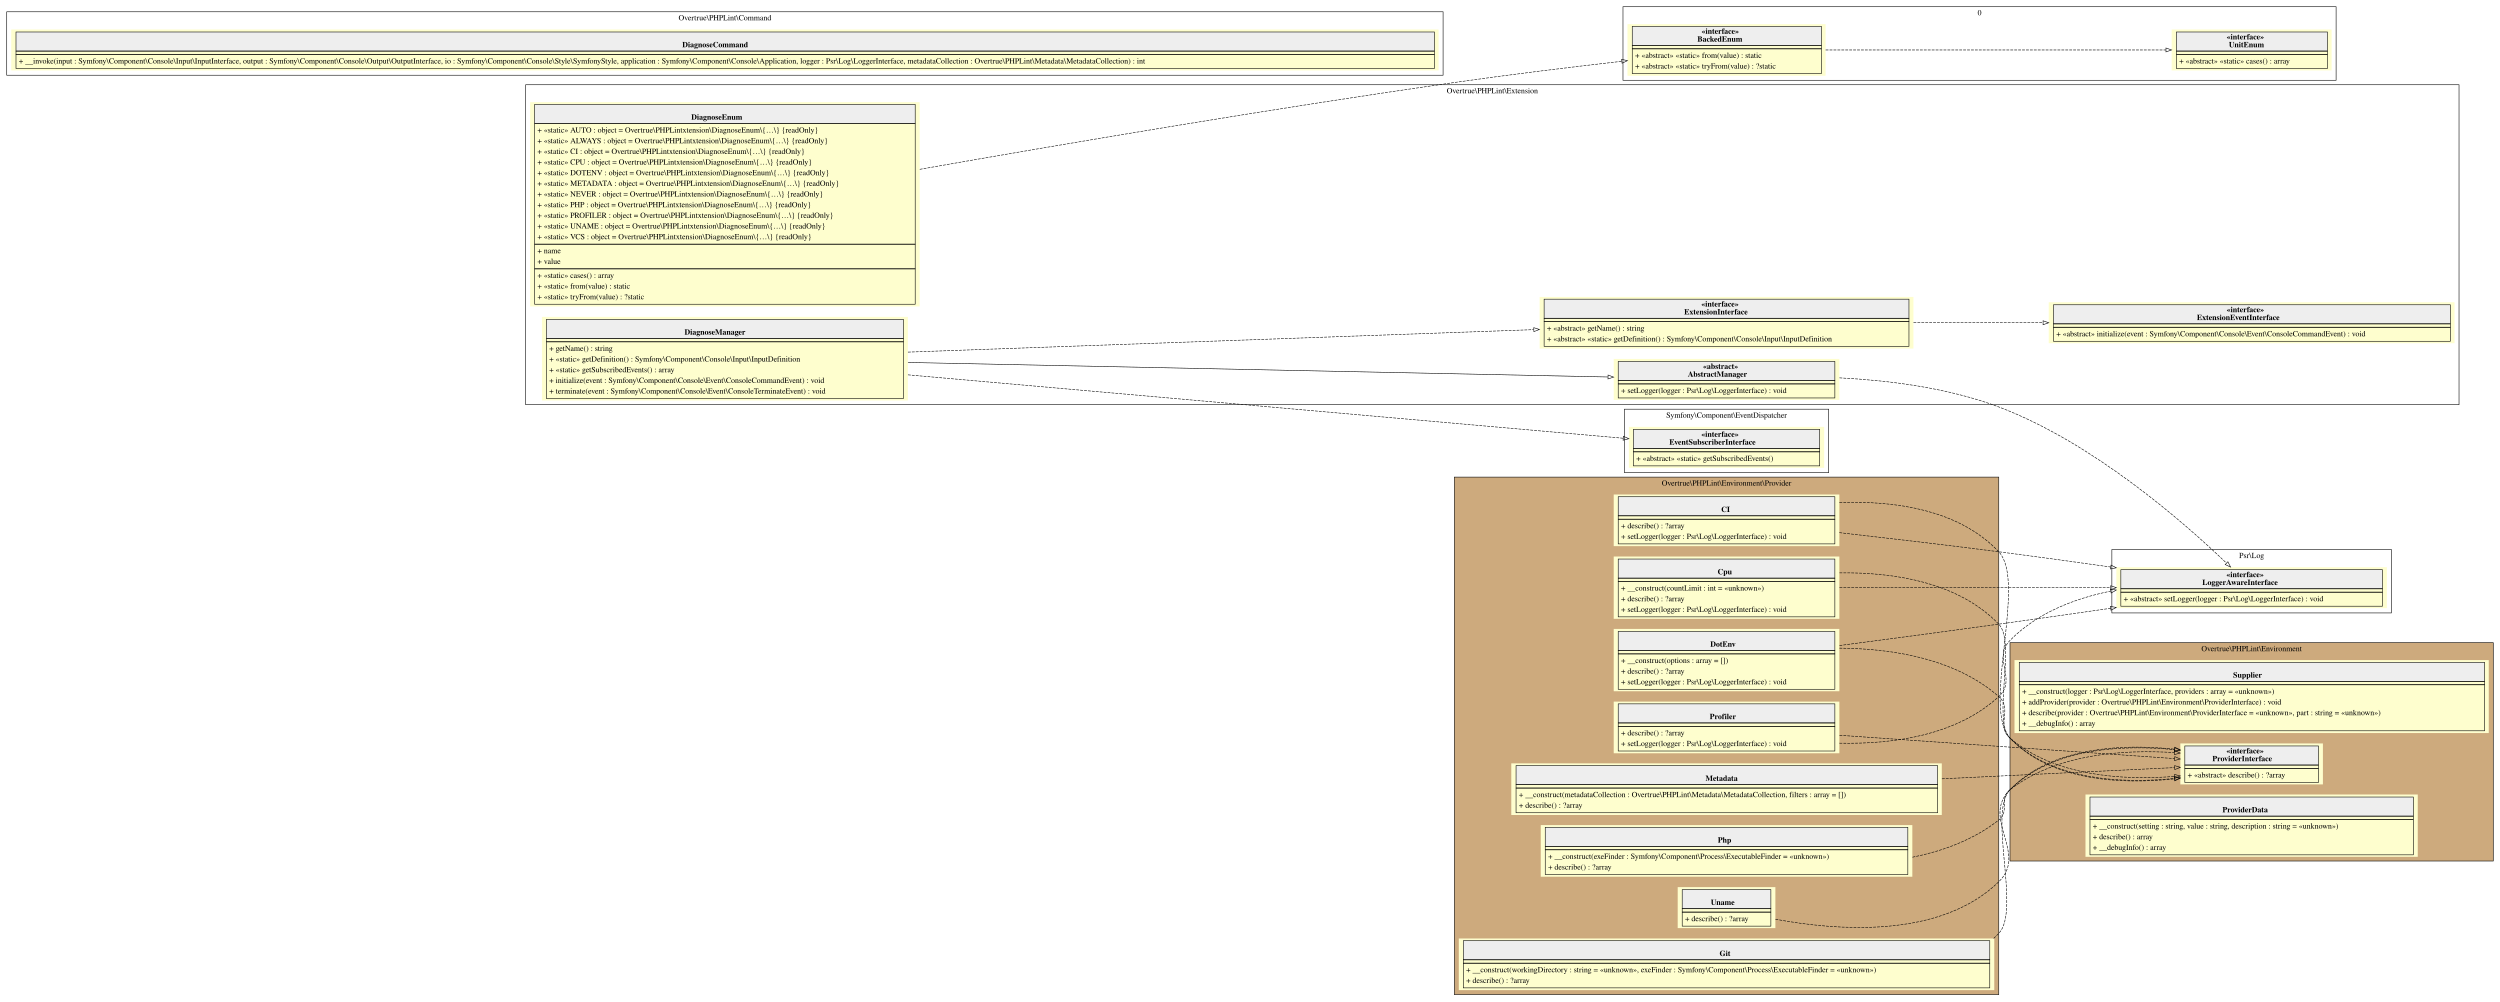
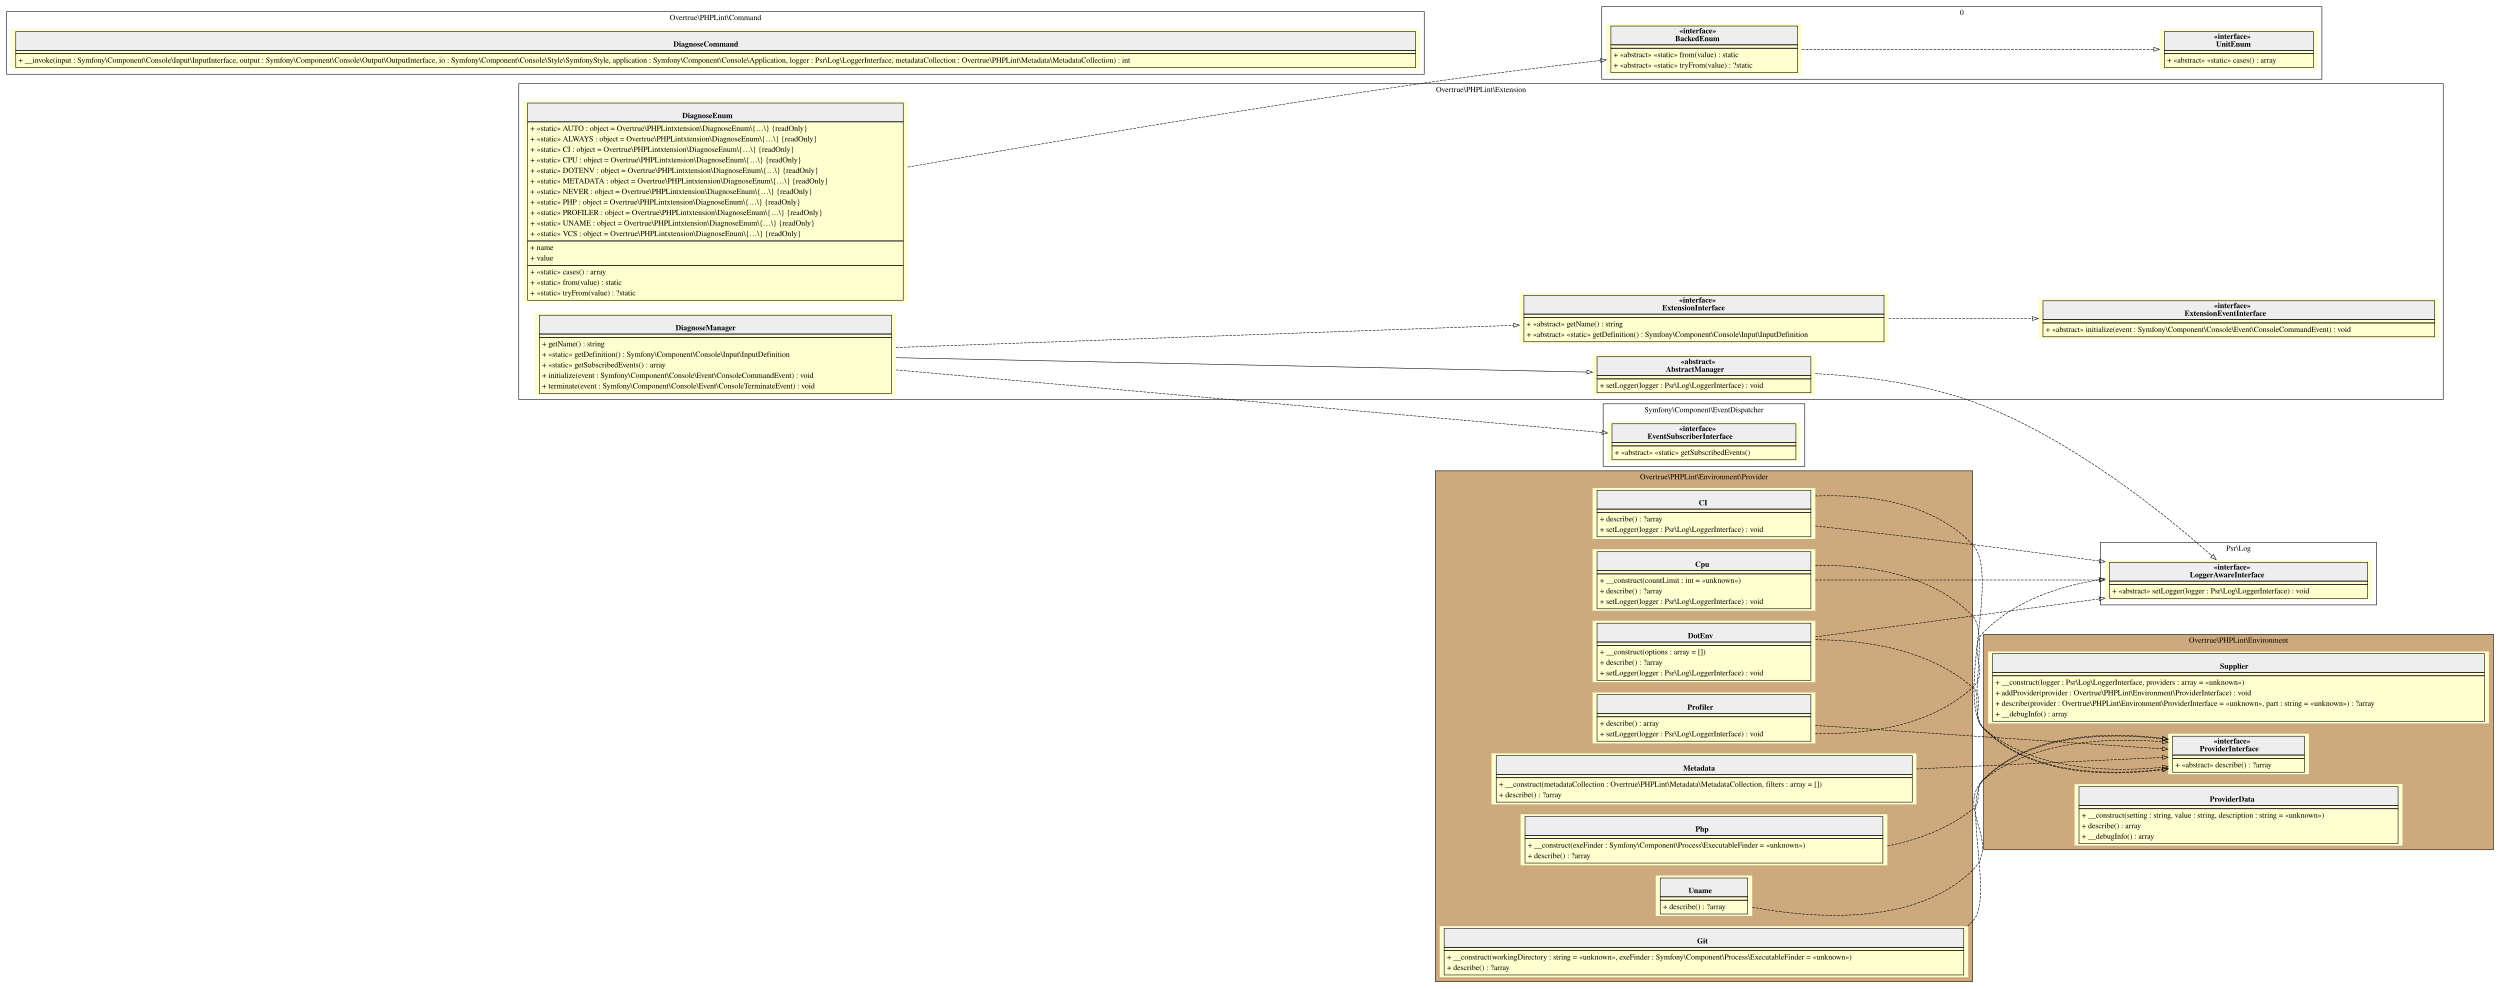
- <svg xmlns="http://www.w3.org/2000/svg" width="4454pt" height="1784pt" viewBox="0.00 0.00 4454.00 1784.00">
+ <svg xmlns="http://www.w3.org/2000/svg" width="4513pt" height="1784pt" viewBox="0.00 0.00 4513.00 1784.00">
  <g id="graph0" class="graph" transform="scale(1 1) rotate(0) translate(4 1780)">
    <g id="clust1" class="cluster">
-       <polygon fill="transparent" stroke="black" points="932.5,-1059 932.5,-1629 4377,-1629 4377,-1059 932.5,-1059" />
-       <text text-anchor="middle" x="2654.75" y="-1613.8" font-family="Times,serif" font-size="14.00">Overtrue\PHPLint\Extension</text>
+       <polygon fill="transparent" stroke="black" points="932.5,-1059 932.5,-1629 4406.5,-1629 4406.5,-1059 932.5,-1059" />
+       <text text-anchor="middle" x="2669.5" y="-1613.8" font-family="Times,serif" font-size="14.00">Overtrue\PHPLint\Extension</text>
    </g>
    <g id="clust2" class="cluster">
-       <polygon fill="transparent" stroke="black" points="3758.5,-688 3758.5,-801 4256.5,-801 4256.5,-688 3758.5,-688" />
-       <text text-anchor="middle" x="4007.5" y="-785.8" font-family="Times,serif" font-size="14.00">Psr\Log</text>
+       <polygon fill="transparent" stroke="black" points="3788,-688 3788,-801 4286,-801 4286,-688 3788,-688" />
+       <text text-anchor="middle" x="4037" y="-785.8" font-family="Times,serif" font-size="14.00">Psr\Log</text>
    </g>
    <g id="clust3" class="cluster">
      <polygon fill="transparent" stroke="black" points="2890,-938 2890,-1051 3254,-1051 3254,-938 2890,-938" />
      <text text-anchor="middle" x="3072" y="-1035.8" font-family="Times,serif" font-size="14.00">Symfony\Component\EventDispatcher</text>
    </g>
    <g id="clust4" class="cluster">
-       <polygon fill="transparent" stroke="black" points="2887.5,-1637 2887.5,-1768 4158,-1768 4158,-1637 2887.5,-1637" />
-       <text text-anchor="middle" x="3522.75" y="-1752.8" font-family="Times,serif" font-size="14.00">0</text>
+       <polygon fill="transparent" stroke="black" points="2887.5,-1637 2887.5,-1768 4187.5,-1768 4187.5,-1637 2887.5,-1637" />
+       <text text-anchor="middle" x="3537.5" y="-1752.8" font-family="Times,serif" font-size="14.00">0</text>
    </g>
    <g id="clust5" class="cluster">
      <polygon fill="transparent" stroke="black" points="8,-1646 8,-1759 2567,-1759 2567,-1646 8,-1646" />
      <text text-anchor="middle" x="1287.5" y="-1743.8" font-family="Times,serif" font-size="14.00">Overtrue\PHPLint\Command</text>
    </g>
    <g id="clust6" class="cluster">
-       <polygon fill="#cdaa7d" stroke="black" points="3577,-246 3577,-635 4438,-635 4438,-246 3577,-246" />
-       <text text-anchor="middle" x="4007.5" y="-619.8" font-family="Times,serif" font-size="14.00">Overtrue\PHPLint\Environment</text>
+       <polygon fill="#cdaa7d" stroke="black" points="3577,-246 3577,-635 4497,-635 4497,-246 3577,-246" />
+       <text text-anchor="middle" x="4037" y="-619.8" font-family="Times,serif" font-size="14.00">Overtrue\PHPLint\Environment</text>
    </g>
    <g id="clust7" class="cluster">
      <polygon fill="#cdaa7d" stroke="black" points="2587,-8 2587,-930 3557,-930 3557,-8 2587,-8" />
      <text text-anchor="middle" x="3072" y="-914.8" font-family="Times,serif" font-size="14.00">Overtrue\PHPLint\Environment\Provider</text>
    </g>
    <g id="node1" class="node">
      <polygon fill="#fefece" stroke="transparent" points="1613.5,-1215.5 961.5,-1215.5 961.5,-1066.5 1613.5,-1066.5 1613.5,-1215.5" />
      <polygon fill="#eeeeee" stroke="transparent" points="969.5,-1177 969.5,-1211 1605.5,-1211 1605.5,-1177 969.5,-1177" />
      <polygon fill="none" stroke="black" points="969.5,-1177 969.5,-1211 1605.5,-1211 1605.5,-1177 969.5,-1177" />
      <text text-anchor="start" x="1215.5" y="-1183.8" font-family="Times,serif" font-weight="bold" font-size="14.00">DiagnoseManager</text>
      <polygon fill="none" stroke="black" points="969.5,-1171 969.5,-1177 1605.5,-1177 1605.5,-1171 969.5,-1171" />
      <polygon fill="none" stroke="black" points="969.5,-1070 969.5,-1171 1605.5,-1171 1605.5,-1070 969.5,-1070" />
      <text text-anchor="start" x="974.5" y="-1154.8" font-family="Times,serif" font-size="14.00">+ getName() : string</text>
      <text text-anchor="start" x="974.5" y="-1135.8" font-family="Times,serif" font-size="14.00">+ «static» getDefinition() : Symfony\Component\Console\Input\InputDefinition</text>
      <text text-anchor="start" x="974.5" y="-1116.8" font-family="Times,serif" font-size="14.00">+ «static» getSubscribedEvents() : array</text>
      <text text-anchor="start" x="974.5" y="-1097.8" font-family="Times,serif" font-size="14.00">+ initialize(event : Symfony\Component\Console\Event\ConsoleCommandEvent) : void</text>
      <text text-anchor="start" x="974.5" y="-1078.8" font-family="Times,serif" font-size="14.00">+ terminate(event : Symfony\Component\Console\Event\ConsoleTerminateEvent) : void</text>
    </g>
    <g id="node2" class="node">
      <polygon fill="#fefece" stroke="transparent" points="3273,-1140.5 2871,-1140.5 2871,-1067.5 3273,-1067.5 3273,-1140.5" />
      <polygon fill="#eeeeee" stroke="transparent" points="2879,-1102 2879,-1136 3265,-1136 3265,-1102 2879,-1102" />
      <polygon fill="none" stroke="black" points="2879,-1102 2879,-1136 3265,-1136 3265,-1102 2879,-1102" />
      <text text-anchor="start" x="3030" y="-1122.8" font-family="Times,serif" font-weight="bold" font-size="14.00">«abstract»</text>
      <text text-anchor="start" x="3003" y="-1108.8" font-family="Times,serif" font-weight="bold" font-size="14.00">AbstractManager</text>
      <polygon fill="none" stroke="black" points="2879,-1096 2879,-1102 3265,-1102 3265,-1096 2879,-1096" />
      <polygon fill="none" stroke="black" points="2879,-1071 2879,-1096 3265,-1096 3265,-1071 2879,-1071" />
      <text text-anchor="start" x="2884" y="-1079.8" font-family="Times,serif" font-size="14.00">+ setLogger(logger : Psr\Log\LoggerInterface) : void</text>
    </g>
    <g id="edge2" class="edge">
      <path fill="none" stroke="black" d="M1613.62,-1134.25C1976.32,-1126.72 2552.45,-1114.76 2860.47,-1108.37" />
      <polygon fill="none" stroke="black" points="2860.93,-1111.86 2870.86,-1108.15 2860.79,-1104.86 2860.93,-1111.86" />
    </g>
    <g id="node3" class="node">
      <polygon fill="#fefece" stroke="transparent" points="3405,-1251 2739,-1251 2739,-1159 3405,-1159 3405,-1251" />
      <polygon fill="#eeeeee" stroke="transparent" points="2747,-1213 2747,-1247 3397,-1247 3397,-1213 2747,-1213" />
      <polygon fill="none" stroke="black" points="2747,-1213 2747,-1247 3397,-1247 3397,-1213 2747,-1213" />
      <text text-anchor="start" x="3027" y="-1233.8" font-family="Times,serif" font-weight="bold" font-size="14.00">«interface»</text>
      <text text-anchor="start" x="2996.5" y="-1219.8" font-family="Times,serif" font-weight="bold" font-size="14.00">ExtensionInterface</text>
      <polygon fill="none" stroke="black" points="2747,-1207 2747,-1213 3397,-1213 3397,-1207 2747,-1207" />
      <polygon fill="none" stroke="black" points="2747,-1163 2747,-1207 3397,-1207 3397,-1163 2747,-1163" />
      <text text-anchor="start" x="2752" y="-1190.8" font-family="Times,serif" font-size="14.00">+ «abstract» getName() : string</text>
      <text text-anchor="start" x="2752" y="-1171.8" font-family="Times,serif" font-size="14.00">+ «abstract» «static» getDefinition() : Symfony\Component\Console\Input\InputDefinition</text>
    </g>
    <g id="edge4" class="edge">
      <path fill="none" stroke="black" stroke-dasharray="5,2" d="M1613.62,-1152.67C1929.31,-1164.01 2406.68,-1181.15 2728.23,-1192.69" />
      <polygon fill="none" stroke="black" points="2728.53,-1196.21 2738.65,-1193.07 2728.78,-1189.21 2728.53,-1196.21" />
    </g>
    <g id="node7" class="node">
      <polygon fill="#fefece" stroke="transparent" points="3246,-1019.5 2898,-1019.5 2898,-946.5 3246,-946.5 3246,-1019.5" />
      <polygon fill="#eeeeee" stroke="transparent" points="2906,-981 2906,-1015 3238,-1015 3238,-981 2906,-981" />
      <polygon fill="none" stroke="black" points="2906,-981 2906,-1015 3238,-1015 3238,-981 2906,-981" />
      <text text-anchor="start" x="3027" y="-1001.8" font-family="Times,serif" font-weight="bold" font-size="14.00">«interface»</text>
      <text text-anchor="start" x="2970" y="-987.8" font-family="Times,serif" font-weight="bold" font-size="14.00">EventSubscriberInterface</text>
      <polygon fill="none" stroke="black" points="2906,-975 2906,-981 3238,-981 3238,-975 2906,-975" />
      <polygon fill="none" stroke="black" points="2906,-950 2906,-975 3238,-975 3238,-950 2906,-950" />
      <text text-anchor="start" x="2911" y="-958.8" font-family="Times,serif" font-size="14.00">+ «abstract» «static» getSubscribedEvents()</text>
    </g>
    <g id="edge5" class="edge">
      <path fill="none" stroke="black" stroke-dasharray="5,2" d="M1613.62,-1112.18C1987.37,-1079.05 2587.75,-1025.84 2887.85,-999.23" />
      <polygon fill="none" stroke="black" points="2888.31,-1002.71 2897.96,-998.34 2887.69,-995.73 2888.31,-1002.71" />
    </g>
    <g id="node6" class="node">
-       <polygon fill="#fefece" stroke="transparent" points="4248.5,-769.5 3766.5,-769.5 3766.5,-696.5 4248.5,-696.5 4248.5,-769.5" />
-       <polygon fill="#eeeeee" stroke="transparent" points="3774.5,-731 3774.5,-765 4240.5,-765 4240.5,-731 3774.5,-731" />
-       <polygon fill="none" stroke="black" points="3774.5,-731 3774.5,-765 4240.5,-765 4240.5,-731 3774.5,-731" />
-       <text text-anchor="start" x="3962.5" y="-751.8" font-family="Times,serif" font-weight="bold" font-size="14.00">«interface»</text>
-       <text text-anchor="start" x="3919.5" y="-737.8" font-family="Times,serif" font-weight="bold" font-size="14.00">LoggerAwareInterface</text>
-       <polygon fill="none" stroke="black" points="3774.5,-725 3774.5,-731 4240.5,-731 4240.5,-725 3774.5,-725" />
-       <polygon fill="none" stroke="black" points="3774.5,-700 3774.5,-725 4240.5,-725 4240.5,-700 3774.5,-700" />
-       <text text-anchor="start" x="3779.5" y="-708.8" font-family="Times,serif" font-size="14.00">+ «abstract» setLogger(logger : Psr\Log\LoggerInterface) : void</text>
+       <polygon fill="#fefece" stroke="transparent" points="4278,-769.5 3796,-769.5 3796,-696.5 4278,-696.5 4278,-769.5" />
+       <polygon fill="#eeeeee" stroke="transparent" points="3804,-731 3804,-765 4270,-765 4270,-731 3804,-731" />
+       <polygon fill="none" stroke="black" points="3804,-731 3804,-765 4270,-765 4270,-731 3804,-731" />
+       <text text-anchor="start" x="3992" y="-751.8" font-family="Times,serif" font-weight="bold" font-size="14.00">«interface»</text>
+       <text text-anchor="start" x="3949" y="-737.8" font-family="Times,serif" font-weight="bold" font-size="14.00">LoggerAwareInterface</text>
+       <polygon fill="none" stroke="black" points="3804,-725 3804,-731 4270,-731 4270,-725 3804,-725" />
+       <polygon fill="none" stroke="black" points="3804,-700 3804,-725 4270,-725 4270,-700 3804,-700" />
+       <text text-anchor="start" x="3809" y="-708.8" font-family="Times,serif" font-size="14.00">+ «abstract» setLogger(logger : Psr\Log\LoggerInterface) : void</text>
    </g>
    <g id="edge1" class="edge">
-       <path fill="none" stroke="black" stroke-dasharray="5,2" d="M3273.18,-1106.82C3362.5,-1102.29 3467.53,-1088.81 3557,-1055 3724.77,-991.61 3887.08,-849.24 3962.53,-776.93" />
-       <polygon fill="none" stroke="black" points="3965.23,-779.2 3970,-769.74 3960.37,-774.16 3965.23,-779.2" />
+       <path fill="none" stroke="black" stroke-dasharray="5,2" d="M3273.02,-1105.56C3362.18,-1100.77 3467.13,-1087.44 3557,-1055 3733.45,-991.32 3907.99,-848.57 3989.05,-776.46" />
+       <polygon fill="none" stroke="black" points="3991.48,-778.98 3996.6,-769.71 3986.81,-773.76 3991.48,-778.98" />
    </g>
    <g id="node4" class="node">
-       <polygon fill="#fefece" stroke="transparent" points="4369,-1241.5 3646,-1241.5 3646,-1168.5 4369,-1168.5 4369,-1241.5" />
-       <polygon fill="#eeeeee" stroke="transparent" points="3654.5,-1203 3654.5,-1237 4361.5,-1237 4361.5,-1203 3654.5,-1203" />
-       <polygon fill="none" stroke="black" points="3654.5,-1203 3654.5,-1237 4361.5,-1237 4361.5,-1203 3654.5,-1203" />
-       <text text-anchor="start" x="3963" y="-1223.8" font-family="Times,serif" font-weight="bold" font-size="14.00">«interface»</text>
-       <text text-anchor="start" x="3910" y="-1209.8" font-family="Times,serif" font-weight="bold" font-size="14.00">ExtensionEventInterface</text>
-       <polygon fill="none" stroke="black" points="3654.5,-1197 3654.5,-1203 4361.5,-1203 4361.5,-1197 3654.5,-1197" />
-       <polygon fill="none" stroke="black" points="3654.5,-1172 3654.5,-1197 4361.5,-1197 4361.5,-1172 3654.5,-1172" />
-       <text text-anchor="start" x="3659.5" y="-1180.8" font-family="Times,serif" font-size="14.00">+ «abstract» initialize(event : Symfony\Component\Console\Event\ConsoleCommandEvent) : void</text>
+       <polygon fill="#fefece" stroke="transparent" points="4398.5,-1241.5 3675.5,-1241.5 3675.5,-1168.5 4398.5,-1168.5 4398.5,-1241.5" />
+       <polygon fill="#eeeeee" stroke="transparent" points="3684,-1203 3684,-1237 4391,-1237 4391,-1203 3684,-1203" />
+       <polygon fill="none" stroke="black" points="3684,-1203 3684,-1237 4391,-1237 4391,-1203 3684,-1203" />
+       <text text-anchor="start" x="3992.5" y="-1223.8" font-family="Times,serif" font-weight="bold" font-size="14.00">«interface»</text>
+       <text text-anchor="start" x="3939.5" y="-1209.8" font-family="Times,serif" font-weight="bold" font-size="14.00">ExtensionEventInterface</text>
+       <polygon fill="none" stroke="black" points="3684,-1197 3684,-1203 4391,-1203 4391,-1197 3684,-1197" />
+       <polygon fill="none" stroke="black" points="3684,-1172 3684,-1197 4391,-1197 4391,-1172 3684,-1172" />
+       <text text-anchor="start" x="3689" y="-1180.8" font-family="Times,serif" font-size="14.00">+ «abstract» initialize(event : Symfony\Component\Console\Event\ConsoleCommandEvent) : void</text>
    </g>
    <g id="edge3" class="edge">
-       <path fill="none" stroke="black" stroke-dasharray="5,2" d="M3405.07,-1205C3479.79,-1205 3559.54,-1205 3635.72,-1205" />
-       <polygon fill="none" stroke="black" points="3635.96,-1208.5 3645.96,-1205 3635.96,-1201.5 3635.96,-1208.5" />
+       <path fill="none" stroke="black" stroke-dasharray="5,2" d="M3405.08,-1205C3488.92,-1205 3579.46,-1205 3665.07,-1205" />
+       <polygon fill="none" stroke="black" points="3665.22,-1208.5 3675.22,-1205 3665.22,-1201.5 3665.22,-1208.5" />
    </g>
    <g id="node5" class="node">
      <polygon fill="#fefece" stroke="transparent" points="1634.5,-1598 940.5,-1598 940.5,-1234 1634.5,-1234 1634.5,-1598" />
      <polygon fill="#eeeeee" stroke="transparent" points="948.5,-1560 948.5,-1594 1626.5,-1594 1626.5,-1560 948.5,-1560" />
      <polygon fill="none" stroke="black" points="948.5,-1560 948.5,-1594 1626.5,-1594 1626.5,-1560 948.5,-1560" />
      <text text-anchor="start" x="1227.5" y="-1566.8" font-family="Times,serif" font-weight="bold" font-size="14.00">DiagnoseEnum</text>
      <polygon fill="none" stroke="black" points="948.5,-1345 948.5,-1560 1626.5,-1560 1626.5,-1345 948.5,-1345" />
      <text text-anchor="start" x="953.5" y="-1543.8" font-family="Times,serif" font-size="14.00">+ «static» AUTO : object = Overtrue\PHPLintxtension\DiagnoseEnum\{…\} {readOnly}</text>
      <text text-anchor="start" x="953.5" y="-1524.8" font-family="Times,serif" font-size="14.00">+ «static» ALWAYS : object = Overtrue\PHPLintxtension\DiagnoseEnum\{…\} {readOnly}</text>
      <text text-anchor="start" x="953.5" y="-1505.8" font-family="Times,serif" font-size="14.00">+ «static» CI : object = Overtrue\PHPLintxtension\DiagnoseEnum\{…\} {readOnly}</text>
      <text text-anchor="start" x="953.5" y="-1486.8" font-family="Times,serif" font-size="14.00">+ «static» CPU : object = Overtrue\PHPLintxtension\DiagnoseEnum\{…\} {readOnly}</text>
      <text text-anchor="start" x="953.5" y="-1467.8" font-family="Times,serif" font-size="14.00">+ «static» DOTENV : object = Overtrue\PHPLintxtension\DiagnoseEnum\{…\} {readOnly}</text>
      <text text-anchor="start" x="953.5" y="-1448.8" font-family="Times,serif" font-size="14.00">+ «static» METADATA : object = Overtrue\PHPLintxtension\DiagnoseEnum\{…\} {readOnly}</text>
      <text text-anchor="start" x="953.5" y="-1429.8" font-family="Times,serif" font-size="14.00">+ «static» NEVER : object = Overtrue\PHPLintxtension\DiagnoseEnum\{…\} {readOnly}</text>
      <text text-anchor="start" x="953.5" y="-1410.8" font-family="Times,serif" font-size="14.00">+ «static» PHP : object = Overtrue\PHPLintxtension\DiagnoseEnum\{…\} {readOnly}</text>
      <text text-anchor="start" x="953.5" y="-1391.8" font-family="Times,serif" font-size="14.00">+ «static» PROFILER : object = Overtrue\PHPLintxtension\DiagnoseEnum\{…\} {readOnly}</text>
      <text text-anchor="start" x="953.5" y="-1372.8" font-family="Times,serif" font-size="14.00">+ «static» UNAME : object = Overtrue\PHPLintxtension\DiagnoseEnum\{…\} {readOnly}</text>
      <text text-anchor="start" x="953.5" y="-1353.8" font-family="Times,serif" font-size="14.00">+ «static» VCS : object = Overtrue\PHPLintxtension\DiagnoseEnum\{…\} {readOnly}</text>
      <polygon fill="none" stroke="black" points="948.5,-1301 948.5,-1345 1626.5,-1345 1626.5,-1301 948.5,-1301" />
      <text text-anchor="start" x="953.5" y="-1328.8" font-family="Times,serif" font-size="14.00">+ name</text>
      <text text-anchor="start" x="953.5" y="-1309.8" font-family="Times,serif" font-size="14.00">+ value</text>
      <polygon fill="none" stroke="black" points="948.5,-1238 948.5,-1301 1626.5,-1301 1626.5,-1238 948.5,-1238" />
      <text text-anchor="start" x="953.5" y="-1284.8" font-family="Times,serif" font-size="14.00">+ «static» cases() : array</text>
      <text text-anchor="start" x="953.5" y="-1265.8" font-family="Times,serif" font-size="14.00">+ «static» from(value) : static</text>
      <text text-anchor="start" x="953.5" y="-1246.8" font-family="Times,serif" font-size="14.00">+ «static» tryFrom(value) : ?static</text>
    </g>
    <g id="node8" class="node">
      <polygon fill="#fefece" stroke="transparent" points="3248.5,-1737 2895.5,-1737 2895.5,-1645 3248.5,-1645 3248.5,-1737" />
      <polygon fill="#eeeeee" stroke="transparent" points="2904,-1699 2904,-1733 3241,-1733 3241,-1699 2904,-1699" />
      <polygon fill="none" stroke="black" points="2904,-1699 2904,-1733 3241,-1733 3241,-1699 2904,-1699" />
      <text text-anchor="start" x="3027.5" y="-1719.8" font-family="Times,serif" font-weight="bold" font-size="14.00">«interface»</text>
      <text text-anchor="start" x="3020" y="-1705.8" font-family="Times,serif" font-weight="bold" font-size="14.00">BackedEnum</text>
      <polygon fill="none" stroke="black" points="2904,-1693 2904,-1699 3241,-1699 3241,-1693 2904,-1693" />
      <polygon fill="none" stroke="black" points="2904,-1649 2904,-1693 3241,-1693 3241,-1649 2904,-1649" />
      <text text-anchor="start" x="2909" y="-1676.8" font-family="Times,serif" font-size="14.00">+ «abstract» «static» from(value) : static</text>
      <text text-anchor="start" x="2909" y="-1657.8" font-family="Times,serif" font-size="14.00">+ «abstract» «static» tryFrom(value) : ?static</text>
    </g>
    <g id="edge7" class="edge">
      <path fill="none" stroke="black" stroke-dasharray="5,2" d="M1634.69,-1478.34C1895.89,-1524.28 2263.33,-1586.59 2587,-1633 2685.31,-1647.1 2795.19,-1660.46 2885.38,-1670.79" />
      <polygon fill="none" stroke="black" points="2885.1,-1674.29 2895.44,-1671.94 2885.9,-1667.33 2885.1,-1674.29" />
    </g>
    <g id="node9" class="node">
-       <polygon fill="#fefece" stroke="transparent" points="4150,-1727.5 3865,-1727.5 3865,-1654.5 4150,-1654.5 4150,-1727.5" />
-       <polygon fill="#eeeeee" stroke="transparent" points="3873.5,-1689 3873.5,-1723 4142.5,-1723 4142.5,-1689 3873.5,-1689" />
-       <polygon fill="none" stroke="black" points="3873.5,-1689 3873.5,-1723 4142.5,-1723 4142.5,-1689 3873.5,-1689" />
-       <text text-anchor="start" x="3963" y="-1709.8" font-family="Times,serif" font-weight="bold" font-size="14.00">«interface»</text>
-       <text text-anchor="start" x="3967" y="-1695.8" font-family="Times,serif" font-weight="bold" font-size="14.00">UnitEnum</text>
-       <polygon fill="none" stroke="black" points="3873.5,-1683 3873.5,-1689 4142.5,-1689 4142.5,-1683 3873.5,-1683" />
-       <polygon fill="none" stroke="black" points="3873.5,-1658 3873.5,-1683 4142.5,-1683 4142.5,-1658 3873.5,-1658" />
-       <text text-anchor="start" x="3878.5" y="-1666.8" font-family="Times,serif" font-size="14.00">+ «abstract» «static» cases() : array</text>
+       <polygon fill="#fefece" stroke="transparent" points="4179.5,-1727.5 3894.5,-1727.5 3894.5,-1654.5 4179.5,-1654.5 4179.5,-1727.5" />
+       <polygon fill="#eeeeee" stroke="transparent" points="3903,-1689 3903,-1723 4172,-1723 4172,-1689 3903,-1689" />
+       <polygon fill="none" stroke="black" points="3903,-1689 3903,-1723 4172,-1723 4172,-1689 3903,-1689" />
+       <text text-anchor="start" x="3992.5" y="-1709.8" font-family="Times,serif" font-weight="bold" font-size="14.00">«interface»</text>
+       <text text-anchor="start" x="3996.5" y="-1695.8" font-family="Times,serif" font-weight="bold" font-size="14.00">UnitEnum</text>
+       <polygon fill="none" stroke="black" points="3903,-1683 3903,-1689 4172,-1689 4172,-1683 3903,-1683" />
+       <polygon fill="none" stroke="black" points="3903,-1658 3903,-1683 4172,-1683 4172,-1658 3903,-1658" />
+       <text text-anchor="start" x="3908" y="-1666.8" font-family="Times,serif" font-size="14.00">+ «abstract» «static» cases() : array</text>
    </g>
    <g id="edge6" class="edge">
-       <path fill="none" stroke="black" stroke-dasharray="5,2" d="M3248.58,-1691C3423.31,-1691 3688.67,-1691 3854.59,-1691" />
-       <polygon fill="none" stroke="black" points="3854.88,-1694.5 3864.88,-1691 3854.88,-1687.5 3854.88,-1694.5" />
+       <path fill="none" stroke="black" stroke-dasharray="5,2" d="M3248.51,-1691C3430.29,-1691 3711.42,-1691 3884.01,-1691" />
+       <polygon fill="none" stroke="black" points="3884.19,-1694.5 3894.19,-1691 3884.19,-1687.5 3884.19,-1694.5" />
    </g>
    <g id="node10" class="node">
      <polygon fill="#fefece" stroke="transparent" points="2559,-1727.5 16,-1727.5 16,-1654.5 2559,-1654.5 2559,-1727.5" />
      <polygon fill="#eeeeee" stroke="transparent" points="24.5,-1689 24.5,-1723 2551.5,-1723 2551.5,-1689 24.5,-1689" />
      <polygon fill="none" stroke="black" points="24.5,-1689 24.5,-1723 2551.5,-1723 2551.5,-1689 24.5,-1689" />
      <text text-anchor="start" x="1211.5" y="-1695.8" font-family="Times,serif" font-weight="bold" font-size="14.00">DiagnoseCommand</text>
      <polygon fill="none" stroke="black" points="24.5,-1683 24.5,-1689 2551.5,-1689 2551.5,-1683 24.5,-1683" />
      <polygon fill="none" stroke="black" points="24.5,-1658 24.5,-1683 2551.5,-1683 2551.5,-1658 24.5,-1658" />
      <text text-anchor="start" x="29.5" y="-1666.8" font-family="Times,serif" font-size="14.00">+ __invoke(input : Symfony\Component\Console\Input\InputInterface, output : Symfony\Component\Console\Output\OutputInterface, io : Symfony\Component\Console\Style\SymfonyStyle, application : Symfony\Component\Console\Application, logger : Psr\Log\LoggerInterface, metadataCollection : Overtrue\PHPLint\Metadata\MetadataCollection) : int</text>
    </g>
    <g id="node11" class="node">
-       <polygon fill="#fefece" stroke="transparent" points="4430,-604 3585,-604 3585,-474 4430,-474 4430,-604" />
-       <polygon fill="#eeeeee" stroke="transparent" points="3593.5,-566 3593.5,-600 4422.5,-600 4422.5,-566 3593.5,-566" />
-       <polygon fill="none" stroke="black" points="3593.5,-566 3593.5,-600 4422.5,-600 4422.5,-566 3593.5,-566" />
-       <text text-anchor="start" x="3974.5" y="-572.8" font-family="Times,serif" font-weight="bold" font-size="14.00">Supplier</text>
-       <polygon fill="none" stroke="black" points="3593.5,-560 3593.5,-566 4422.5,-566 4422.5,-560 3593.5,-560" />
-       <polygon fill="none" stroke="black" points="3593.5,-478 3593.5,-560 4422.5,-560 4422.5,-478 3593.5,-478" />
-       <text text-anchor="start" x="3598.5" y="-543.8" font-family="Times,serif" font-size="14.00">+ __construct(logger : Psr\Log\LoggerInterface, providers : array = «unknown»)</text>
-       <text text-anchor="start" x="3598.5" y="-524.8" font-family="Times,serif" font-size="14.00">+ addProvider(provider : Overtrue\PHPLint\Environment\ProviderInterface) : void</text>
-       <text text-anchor="start" x="3598.5" y="-505.8" font-family="Times,serif" font-size="14.00">+ describe(provider : Overtrue\PHPLint\Environment\ProviderInterface = «unknown», part : string = «unknown»)</text>
-       <text text-anchor="start" x="3598.5" y="-486.8" font-family="Times,serif" font-size="14.00">+ __debugInfo() : array</text>
+       <polygon fill="#fefece" stroke="transparent" points="4489,-604 3585,-604 3585,-474 4489,-474 4489,-604" />
+       <polygon fill="#eeeeee" stroke="transparent" points="3593,-566 3593,-600 4481,-600 4481,-566 3593,-566" />
+       <polygon fill="none" stroke="black" points="3593,-566 3593,-600 4481,-600 4481,-566 3593,-566" />
+       <text text-anchor="start" x="4003.5" y="-572.8" font-family="Times,serif" font-weight="bold" font-size="14.00">Supplier</text>
+       <polygon fill="none" stroke="black" points="3593,-560 3593,-566 4481,-566 4481,-560 3593,-560" />
+       <polygon fill="none" stroke="black" points="3593,-478 3593,-560 4481,-560 4481,-478 3593,-478" />
+       <text text-anchor="start" x="3598" y="-543.8" font-family="Times,serif" font-size="14.00">+ __construct(logger : Psr\Log\LoggerInterface, providers : array = «unknown»)</text>
+       <text text-anchor="start" x="3598" y="-524.8" font-family="Times,serif" font-size="14.00">+ addProvider(provider : Overtrue\PHPLint\Environment\ProviderInterface) : void</text>
+       <text text-anchor="start" x="3598" y="-505.8" font-family="Times,serif" font-size="14.00">+ describe(provider : Overtrue\PHPLint\Environment\ProviderInterface = «unknown», part : string = «unknown») : ?array</text>
+       <text text-anchor="start" x="3598" y="-486.8" font-family="Times,serif" font-size="14.00">+ __debugInfo() : array</text>
    </g>
    <g id="node12" class="node">
-       <polygon fill="#fefece" stroke="transparent" points="4134.5,-455.5 3880.5,-455.5 3880.5,-382.5 4134.5,-382.5 4134.5,-455.5" />
-       <polygon fill="#eeeeee" stroke="transparent" points="3888.5,-417 3888.5,-451 4126.5,-451 4126.5,-417 3888.5,-417" />
-       <polygon fill="none" stroke="black" points="3888.5,-417 3888.5,-451 4126.5,-451 4126.5,-417 3888.5,-417" />
-       <text text-anchor="start" x="3962.5" y="-437.8" font-family="Times,serif" font-weight="bold" font-size="14.00">«interface»</text>
-       <text text-anchor="start" x="3937.5" y="-423.8" font-family="Times,serif" font-weight="bold" font-size="14.00">ProviderInterface</text>
-       <polygon fill="none" stroke="black" points="3888.5,-411 3888.5,-417 4126.5,-417 4126.5,-411 3888.5,-411" />
-       <polygon fill="none" stroke="black" points="3888.5,-386 3888.5,-411 4126.5,-411 4126.5,-386 3888.5,-386" />
-       <text text-anchor="start" x="3893.5" y="-394.8" font-family="Times,serif" font-size="14.00">+ «abstract» describe() : ?array</text>
+       <polygon fill="#fefece" stroke="transparent" points="4164,-455.5 3910,-455.5 3910,-382.5 4164,-382.5 4164,-455.5" />
+       <polygon fill="#eeeeee" stroke="transparent" points="3918,-417 3918,-451 4156,-451 4156,-417 3918,-417" />
+       <polygon fill="none" stroke="black" points="3918,-417 3918,-451 4156,-451 4156,-417 3918,-417" />
+       <text text-anchor="start" x="3992" y="-437.8" font-family="Times,serif" font-weight="bold" font-size="14.00">«interface»</text>
+       <text text-anchor="start" x="3967" y="-423.8" font-family="Times,serif" font-weight="bold" font-size="14.00">ProviderInterface</text>
+       <polygon fill="none" stroke="black" points="3918,-411 3918,-417 4156,-417 4156,-411 3918,-411" />
+       <polygon fill="none" stroke="black" points="3918,-386 3918,-411 4156,-411 4156,-386 3918,-386" />
+       <text text-anchor="start" x="3923" y="-394.8" font-family="Times,serif" font-size="14.00">+ «abstract» describe() : ?array</text>
    </g>
    <g id="node13" class="node">
-       <polygon fill="#fefece" stroke="transparent" points="4303.5,-364.5 3711.5,-364.5 3711.5,-253.5 4303.5,-253.5 4303.5,-364.5" />
-       <polygon fill="#eeeeee" stroke="transparent" points="3719.5,-326 3719.5,-360 4295.5,-360 4295.5,-326 3719.5,-326" />
-       <polygon fill="none" stroke="black" points="3719.5,-326 3719.5,-360 4295.5,-360 4295.5,-326 3719.5,-326" />
-       <text text-anchor="start" x="3955.5" y="-332.8" font-family="Times,serif" font-weight="bold" font-size="14.00">ProviderData</text>
-       <polygon fill="none" stroke="black" points="3719.5,-320 3719.5,-326 4295.5,-326 4295.5,-320 3719.5,-320" />
-       <polygon fill="none" stroke="black" points="3719.5,-257 3719.5,-320 4295.5,-320 4295.5,-257 3719.5,-257" />
-       <text text-anchor="start" x="3724.5" y="-303.8" font-family="Times,serif" font-size="14.00">+ __construct(setting : string, value : string, description : string = «unknown»)</text>
-       <text text-anchor="start" x="3724.5" y="-284.8" font-family="Times,serif" font-size="14.00">+ describe() : array</text>
-       <text text-anchor="start" x="3724.5" y="-265.8" font-family="Times,serif" font-size="14.00">+ __debugInfo() : array</text>
+       <polygon fill="#fefece" stroke="transparent" points="4333,-364.5 3741,-364.5 3741,-253.5 4333,-253.5 4333,-364.5" />
+       <polygon fill="#eeeeee" stroke="transparent" points="3749,-326 3749,-360 4325,-360 4325,-326 3749,-326" />
+       <polygon fill="none" stroke="black" points="3749,-326 3749,-360 4325,-360 4325,-326 3749,-326" />
+       <text text-anchor="start" x="3985" y="-332.8" font-family="Times,serif" font-weight="bold" font-size="14.00">ProviderData</text>
+       <polygon fill="none" stroke="black" points="3749,-320 3749,-326 4325,-326 4325,-320 3749,-320" />
+       <polygon fill="none" stroke="black" points="3749,-257 3749,-320 4325,-320 4325,-257 3749,-257" />
+       <text text-anchor="start" x="3754" y="-303.8" font-family="Times,serif" font-size="14.00">+ __construct(setting : string, value : string, description : string = «unknown»)</text>
+       <text text-anchor="start" x="3754" y="-284.8" font-family="Times,serif" font-size="14.00">+ describe() : array</text>
+       <text text-anchor="start" x="3754" y="-265.8" font-family="Times,serif" font-size="14.00">+ __debugInfo() : array</text>
    </g>
    <g id="node14" class="node">
      <polygon fill="#fefece" stroke="transparent" points="3273,-899 2871,-899 2871,-807 3273,-807 3273,-899" />
      <polygon fill="#eeeeee" stroke="transparent" points="2879,-861 2879,-895 3265,-895 3265,-861 2879,-861" />
      <polygon fill="none" stroke="black" points="2879,-861 2879,-895 3265,-895 3265,-861 2879,-861" />
      <text text-anchor="start" x="3062.5" y="-867.8" font-family="Times,serif" font-weight="bold" font-size="14.00">CI</text>
      <polygon fill="none" stroke="black" points="2879,-855 2879,-861 3265,-861 3265,-855 2879,-855" />
      <polygon fill="none" stroke="black" points="2879,-811 2879,-855 3265,-855 3265,-811 2879,-811" />
      <text text-anchor="start" x="2884" y="-838.8" font-family="Times,serif" font-size="14.00">+ describe() : ?array</text>
      <text text-anchor="start" x="2884" y="-819.8" font-family="Times,serif" font-size="14.00">+ setLogger(logger : Psr\Log\LoggerInterface) : void</text>
    </g>
    <g id="edge9" class="edge">
-       <path fill="none" stroke="black" stroke-dasharray="5,2" d="M3273.01,-831.05C3360.28,-821.17 3463.77,-809.03 3557,-797 3621.69,-788.65 3691.53,-779.02 3756.43,-769.79" />
-       <polygon fill="none" stroke="black" points="3756.97,-773.25 3766.38,-768.38 3755.99,-766.32 3756.97,-773.25" />
+       <path fill="none" stroke="black" stroke-dasharray="5,2" d="M3273.25,-830.63C3360.46,-820.68 3463.83,-808.61 3557,-797 3631.25,-787.75 3711.89,-777.17 3785.47,-767.32" />
+       <polygon fill="none" stroke="black" points="3786.36,-770.73 3795.8,-765.94 3785.43,-763.8 3786.36,-770.73" />
    </g>
    <g id="edge8" class="edge">
-       <path fill="none" stroke="black" stroke-dasharray="5,2" d="M3273.09,-884.62C3372.35,-888.25 3485.92,-872.11 3557,-797 3607.81,-743.32 3525.97,-518.46 3577,-465 3650.39,-388.11 3774.17,-382.26 3870.04,-392.36" />
-       <polygon fill="none" stroke="black" points="3869.79,-395.85 3880.12,-393.49 3870.57,-388.9 3869.79,-395.85" />
+       <path fill="none" stroke="black" stroke-dasharray="5,2" d="M3273.09,-884.62C3372.35,-888.25 3485.92,-872.11 3557,-797 3607.81,-743.32 3525.78,-518.29 3577,-465 3658.18,-380.53 3796.45,-377.58 3900.07,-390.56" />
+       <polygon fill="none" stroke="black" points="3899.61,-394.03 3909.98,-391.86 3900.52,-387.09 3899.61,-394.03" />
    </g>
    <g id="node15" class="node">
      <polygon fill="#fefece" stroke="transparent" points="3273,-788.5 2871,-788.5 2871,-677.5 3273,-677.5 3273,-788.5" />
      <polygon fill="#eeeeee" stroke="transparent" points="2879,-750 2879,-784 3265,-784 3265,-750 2879,-750" />
      <polygon fill="none" stroke="black" points="2879,-750 2879,-784 3265,-784 3265,-750 2879,-750" />
      <text text-anchor="start" x="3056" y="-756.8" font-family="Times,serif" font-weight="bold" font-size="14.00">Cpu</text>
      <polygon fill="none" stroke="black" points="2879,-744 2879,-750 3265,-750 3265,-744 2879,-744" />
      <polygon fill="none" stroke="black" points="2879,-681 2879,-744 3265,-744 3265,-681 2879,-681" />
      <text text-anchor="start" x="2884" y="-727.8" font-family="Times,serif" font-size="14.00">+ __construct(countLimit : int = «unknown»)</text>
      <text text-anchor="start" x="2884" y="-708.8" font-family="Times,serif" font-size="14.00">+ describe() : ?array</text>
      <text text-anchor="start" x="2884" y="-689.8" font-family="Times,serif" font-size="14.00">+ setLogger(logger : Psr\Log\LoggerInterface) : void</text>
    </g>
    <g id="edge11" class="edge">
-       <path fill="none" stroke="black" stroke-dasharray="5,2" d="M3273.26,-733C3414.53,-733 3604.77,-733 3756.08,-733" />
-       <polygon fill="none" stroke="black" points="3756.44,-736.5 3766.44,-733 3756.44,-729.5 3756.44,-736.5" />
+       <path fill="none" stroke="black" stroke-dasharray="5,2" d="M3273.12,-733C3421.81,-733 3625.66,-733 3785.23,-733" />
+       <polygon fill="none" stroke="black" points="3785.68,-736.5 3795.68,-733 3785.67,-729.5 3785.68,-736.5" />
    </g>
    <g id="edge10" class="edge">
-       <path fill="none" stroke="black" stroke-dasharray="5,2" d="M3273.26,-759.39C3372.11,-760.63 3485.24,-742.34 3557,-668 3588.48,-635.39 3545.08,-497.19 3577,-465 3651.71,-389.65 3775.04,-383.54 3870.42,-393.15" />
-       <polygon fill="none" stroke="black" points="3870.12,-396.64 3880.44,-394.23 3870.87,-389.68 3870.12,-396.64" />
+       <path fill="none" stroke="black" stroke-dasharray="5,2" d="M3273.26,-759.39C3372.11,-760.63 3485.24,-742.34 3557,-668 3588.48,-635.39 3544.97,-497.08 3577,-465 3659.41,-382.45 3796.63,-378.94 3899.61,-391.26" />
+       <polygon fill="none" stroke="black" points="3899.42,-394.76 3909.78,-392.54 3900.29,-387.82 3899.42,-394.76" />
    </g>
    <g id="node16" class="node">
      <polygon fill="#fefece" stroke="transparent" points="3273,-659.5 2871,-659.5 2871,-548.5 3273,-548.5 3273,-659.5" />
      <polygon fill="#eeeeee" stroke="transparent" points="2879,-621 2879,-655 3265,-655 3265,-621 2879,-621" />
      <polygon fill="none" stroke="black" points="2879,-621 2879,-655 3265,-655 3265,-621 2879,-621" />
      <text text-anchor="start" x="3043" y="-627.8" font-family="Times,serif" font-weight="bold" font-size="14.00">DotEnv</text>
      <polygon fill="none" stroke="black" points="2879,-615 2879,-621 3265,-621 3265,-615 2879,-615" />
      <polygon fill="none" stroke="black" points="2879,-552 2879,-615 3265,-615 3265,-552 2879,-552" />
      <text text-anchor="start" x="2884" y="-598.8" font-family="Times,serif" font-size="14.00">+ __construct(options : array = [])</text>
      <text text-anchor="start" x="2884" y="-579.8" font-family="Times,serif" font-size="14.00">+ describe() : ?array</text>
      <text text-anchor="start" x="2884" y="-560.8" font-family="Times,serif" font-size="14.00">+ setLogger(logger : Psr\Log\LoggerInterface) : void</text>
    </g>
    <g id="edge13" class="edge">
-       <path fill="none" stroke="black" stroke-dasharray="5,2" d="M3273.23,-629.92C3360.43,-641.36 3463.81,-655.1 3557,-668 3621.63,-676.95 3691.45,-686.9 3756.35,-696.28" />
-       <polygon fill="none" stroke="black" points="3755.9,-699.75 3766.3,-697.72 3756.9,-692.82 3755.9,-699.75" />
+       <path fill="none" stroke="black" stroke-dasharray="5,2" d="M3273.18,-630.31C3360.37,-641.82 3463.75,-655.51 3557,-668 3631.18,-677.94 3711.81,-688.84 3785.38,-698.83" />
+       <polygon fill="none" stroke="black" points="3785.34,-702.35 3795.72,-700.23 3786.28,-695.42 3785.34,-702.35" />
    </g>
    <g id="edge12" class="edge">
-       <path fill="none" stroke="black" stroke-dasharray="5,2" d="M3273.21,-625.26C3369.63,-624.53 3480.6,-606.03 3557,-539 3582.61,-516.53 3551.09,-487.12 3577,-465 3656.65,-396.99 3777.22,-389.49 3870.36,-396.73" />
-       <polygon fill="none" stroke="black" points="3870.17,-400.22 3880.43,-397.57 3870.76,-393.25 3870.17,-400.22" />
+       <path fill="none" stroke="black" stroke-dasharray="5,2" d="M3273.21,-625.26C3369.63,-624.53 3480.6,-606.03 3557,-539 3582.61,-516.53 3551.02,-487.04 3577,-465 3664.91,-390.45 3799.06,-385.18 3899.67,-394.87" />
+       <polygon fill="none" stroke="black" points="3899.61,-398.38 3909.91,-395.91 3900.32,-391.41 3899.61,-398.38" />
    </g>
    <g id="node17" class="node">
      <polygon fill="#fefece" stroke="transparent" points="3549,-108 2595,-108 2595,-16 3549,-16 3549,-108" />
      <polygon fill="#eeeeee" stroke="transparent" points="2603,-70 2603,-104 3541,-104 3541,-70 2603,-70" />
      <polygon fill="none" stroke="black" points="2603,-70 2603,-104 3541,-104 3541,-70 2603,-70" />
      <text text-anchor="start" x="3059.5" y="-76.8" font-family="Times,serif" font-weight="bold" font-size="14.00">Git</text>
      <polygon fill="none" stroke="black" points="2603,-64 2603,-70 3541,-70 3541,-64 2603,-64" />
      <polygon fill="none" stroke="black" points="2603,-20 2603,-64 3541,-64 3541,-20 2603,-20" />
      <text text-anchor="start" x="2608" y="-47.8" font-family="Times,serif" font-size="14.00">+ __construct(workingDirectory : string = «unknown», exeFinder : Symfony\Component\Process\ExecutableFinder = «unknown»)</text>
      <text text-anchor="start" x="2608" y="-28.8" font-family="Times,serif" font-size="14.00">+ describe() : ?array</text>
    </g>
    <g id="edge14" class="edge">
-       <path fill="none" stroke="black" stroke-dasharray="5,2" d="M3547.98,-108.16C3551.06,-111.01 3554.06,-113.96 3557,-117 3596.63,-158.05 3537.23,-332.08 3577,-373 3650.94,-449.1 3774.36,-455.13 3869.96,-445.3" />
-       <polygon fill="none" stroke="black" points="3870.45,-448.77 3880.01,-444.2 3869.68,-441.81 3870.45,-448.77" />
+       <path fill="none" stroke="black" stroke-dasharray="5,2" d="M3547.98,-108.16C3551.06,-111.01 3554.06,-113.96 3557,-117 3596.63,-158.05 3537.1,-332.21 3577,-373 3658.71,-456.52 3796.36,-459.78 3899.65,-447.14" />
+       <polygon fill="none" stroke="black" points="3900.38,-450.58 3909.85,-445.83 3899.49,-443.63 3900.38,-450.58" />
    </g>
    <g id="node18" class="node">
      <polygon fill="#fefece" stroke="transparent" points="3455.5,-420 2688.5,-420 2688.5,-328 3455.5,-328 3455.5,-420" />
      <polygon fill="#eeeeee" stroke="transparent" points="2697,-382 2697,-416 3448,-416 3448,-382 2697,-382" />
      <polygon fill="none" stroke="black" points="2697,-382 2697,-416 3448,-416 3448,-382 2697,-382" />
      <text text-anchor="start" x="3034.5" y="-388.8" font-family="Times,serif" font-weight="bold" font-size="14.00">Metadata</text>
      <polygon fill="none" stroke="black" points="2697,-376 2697,-382 3448,-382 3448,-376 2697,-376" />
      <polygon fill="none" stroke="black" points="2697,-332 2697,-376 3448,-376 3448,-332 2697,-332" />
      <text text-anchor="start" x="2702" y="-359.8" font-family="Times,serif" font-size="14.00">+ __construct(metadataCollection : Overtrue\PHPLint\Metadata\MetadataCollection, filters : array = [])</text>
      <text text-anchor="start" x="2702" y="-340.8" font-family="Times,serif" font-size="14.00">+ describe() : ?array</text>
    </g>
    <g id="edge15" class="edge">
-       <path fill="none" stroke="black" stroke-dasharray="5,2" d="M3455.72,-392.45C3602.77,-399.54 3761.32,-407.18 3870.37,-412.44" />
-       <polygon fill="none" stroke="black" points="3870.28,-415.94 3880.44,-412.92 3870.62,-408.95 3870.28,-415.94" />
+       <path fill="none" stroke="black" stroke-dasharray="5,2" d="M3455.68,-391.88C3612.46,-399.21 3783.85,-407.22 3899.42,-412.62" />
+       <polygon fill="none" stroke="black" points="3899.58,-416.13 3909.73,-413.1 3899.91,-409.14 3899.58,-416.13" />
    </g>
    <g id="node19" class="node">
      <polygon fill="#fefece" stroke="transparent" points="3403,-310 2741,-310 2741,-218 3403,-218 3403,-310" />
      <polygon fill="#eeeeee" stroke="transparent" points="2749,-272 2749,-306 3395,-306 3395,-272 2749,-272" />
      <polygon fill="none" stroke="black" points="2749,-272 2749,-306 3395,-306 3395,-272 2749,-272" />
      <text text-anchor="start" x="3056.5" y="-278.8" font-family="Times,serif" font-weight="bold" font-size="14.00">Php</text>
      <polygon fill="none" stroke="black" points="2749,-266 2749,-272 3395,-272 3395,-266 2749,-266" />
      <polygon fill="none" stroke="black" points="2749,-222 2749,-266 3395,-266 3395,-222 2749,-222" />
      <text text-anchor="start" x="2754" y="-249.8" font-family="Times,serif" font-size="14.00">+ __construct(exeFinder : Symfony\Component\Process\ExecutableFinder = «unknown»)</text>
      <text text-anchor="start" x="2754" y="-230.8" font-family="Times,serif" font-size="14.00">+ describe() : ?array</text>
    </g>
    <g id="edge16" class="edge">
-       <path fill="none" stroke="black" stroke-dasharray="5,2" d="M3403.22,-252.78C3458.8,-263.94 3512.73,-284.31 3557,-319 3577.15,-334.78 3556.8,-357.28 3577,-373 3659,-436.82 3778.05,-445.03 3870.03,-439.14" />
-       <polygon fill="none" stroke="black" points="3870.52,-442.61 3880.25,-438.41 3870.03,-435.63 3870.52,-442.61" />
+       <path fill="none" stroke="black" stroke-dasharray="5,2" d="M3403.22,-252.78C3458.8,-263.94 3512.73,-284.31 3557,-319 3577.15,-334.78 3556.75,-357.35 3577,-373 3667.67,-443.08 3800.38,-449.19 3899.8,-440.95" />
+       <polygon fill="none" stroke="black" points="3900.27,-444.42 3909.93,-440.05 3899.65,-437.45 3900.27,-444.42" />
    </g>
    <g id="node20" class="node">
      <polygon fill="#fefece" stroke="transparent" points="3273,-530 2871,-530 2871,-438 3273,-438 3273,-530" />
      <polygon fill="#eeeeee" stroke="transparent" points="2879,-492 2879,-526 3265,-526 3265,-492 2879,-492" />
      <polygon fill="none" stroke="black" points="2879,-492 2879,-526 3265,-526 3265,-492 2879,-492" />
      <text text-anchor="start" x="3042" y="-498.8" font-family="Times,serif" font-weight="bold" font-size="14.00">Profiler</text>
      <polygon fill="none" stroke="black" points="2879,-486 2879,-492 3265,-492 3265,-486 2879,-486" />
      <polygon fill="none" stroke="black" points="2879,-442 2879,-486 3265,-486 3265,-442 2879,-442" />
-       <text text-anchor="start" x="2884" y="-469.8" font-family="Times,serif" font-size="14.00">+ describe() : ?array</text>
+       <text text-anchor="start" x="2884" y="-469.8" font-family="Times,serif" font-size="14.00">+ describe() : array</text>
      <text text-anchor="start" x="2884" y="-450.8" font-family="Times,serif" font-size="14.00">+ setLogger(logger : Psr\Log\LoggerInterface) : void</text>
    </g>
    <g id="edge18" class="edge">
-       <path fill="none" stroke="black" stroke-dasharray="5,2" d="M3273.19,-455.96C3370.34,-453.81 3481.97,-470.04 3557,-539 3590.37,-569.67 3545.24,-606.66 3577,-639 3624.31,-687.17 3690.21,-713.28 3756.2,-726.82" />
-       <polygon fill="none" stroke="black" points="3755.87,-730.32 3766.36,-728.8 3757.22,-723.45 3755.87,-730.32" />
+       <path fill="none" stroke="black" stroke-dasharray="5,2" d="M3273.19,-455.96C3370.34,-453.81 3481.97,-470.04 3557,-539 3590.37,-569.67 3545.02,-606.88 3577,-639 3631.78,-694.03 3709.53,-721.09 3785.51,-733.39" />
+       <polygon fill="none" stroke="black" points="3785.31,-736.9 3795.73,-734.96 3786.37,-729.98 3785.31,-736.9" />
    </g>
    <g id="edge17" class="edge">
-       <path fill="none" stroke="black" stroke-dasharray="5,2" d="M3273.26,-470.06C3453.33,-457.52 3712.98,-439.44 3870.12,-428.5" />
-       <polygon fill="none" stroke="black" points="3870.59,-431.97 3880.32,-427.79 3870.1,-424.99 3870.59,-431.97" />
+       <path fill="none" stroke="black" stroke-dasharray="5,2" d="M3273.12,-470.49C3460.69,-457.83 3736.02,-439.25 3899.54,-428.21" />
+       <polygon fill="none" stroke="black" points="3899.92,-431.69 3909.66,-427.53 3899.44,-424.71 3899.92,-431.69" />
    </g>
    <g id="node21" class="node">
      <polygon fill="#fefece" stroke="transparent" points="3159,-199.5 2985,-199.5 2985,-126.5 3159,-126.5 3159,-199.5" />
      <polygon fill="#eeeeee" stroke="transparent" points="2993,-161 2993,-195 3151,-195 3151,-161 2993,-161" />
      <polygon fill="none" stroke="black" points="2993,-161 2993,-195 3151,-195 3151,-161 2993,-161" />
      <text text-anchor="start" x="3044" y="-167.8" font-family="Times,serif" font-weight="bold" font-size="14.00">Uname</text>
      <polygon fill="none" stroke="black" points="2993,-155 2993,-161 3151,-161 3151,-155 2993,-155" />
      <polygon fill="none" stroke="black" points="2993,-130 2993,-155 3151,-155 3151,-130 2993,-130" />
      <text text-anchor="start" x="2998" y="-138.8" font-family="Times,serif" font-size="14.00">+ describe() : ?array</text>
    </g>
    <g id="edge19" class="edge">
-       <path fill="none" stroke="black" stroke-dasharray="5,2" d="M3159.18,-142.33C3267.6,-121.98 3452.23,-106.98 3557,-209 3609.61,-260.23 3524.7,-321.46 3577,-373 3652.45,-447.35 3775.4,-453.66 3870.46,-444.37" />
-       <polygon fill="none" stroke="black" points="3870.86,-447.85 3880.44,-443.33 3870.13,-440.89 3870.86,-447.85" />
+       <path fill="none" stroke="black" stroke-dasharray="5,2" d="M3159.18,-142.33C3267.6,-121.98 3452.23,-106.98 3557,-209 3609.61,-260.23 3524.52,-321.64 3577,-373 3660.22,-454.46 3796.99,-458.22 3899.62,-446.27" />
+       <polygon fill="none" stroke="black" points="3900.26,-449.72 3909.76,-445.02 3899.41,-442.77 3900.26,-449.72" />
    </g>
  </g>
</svg>
